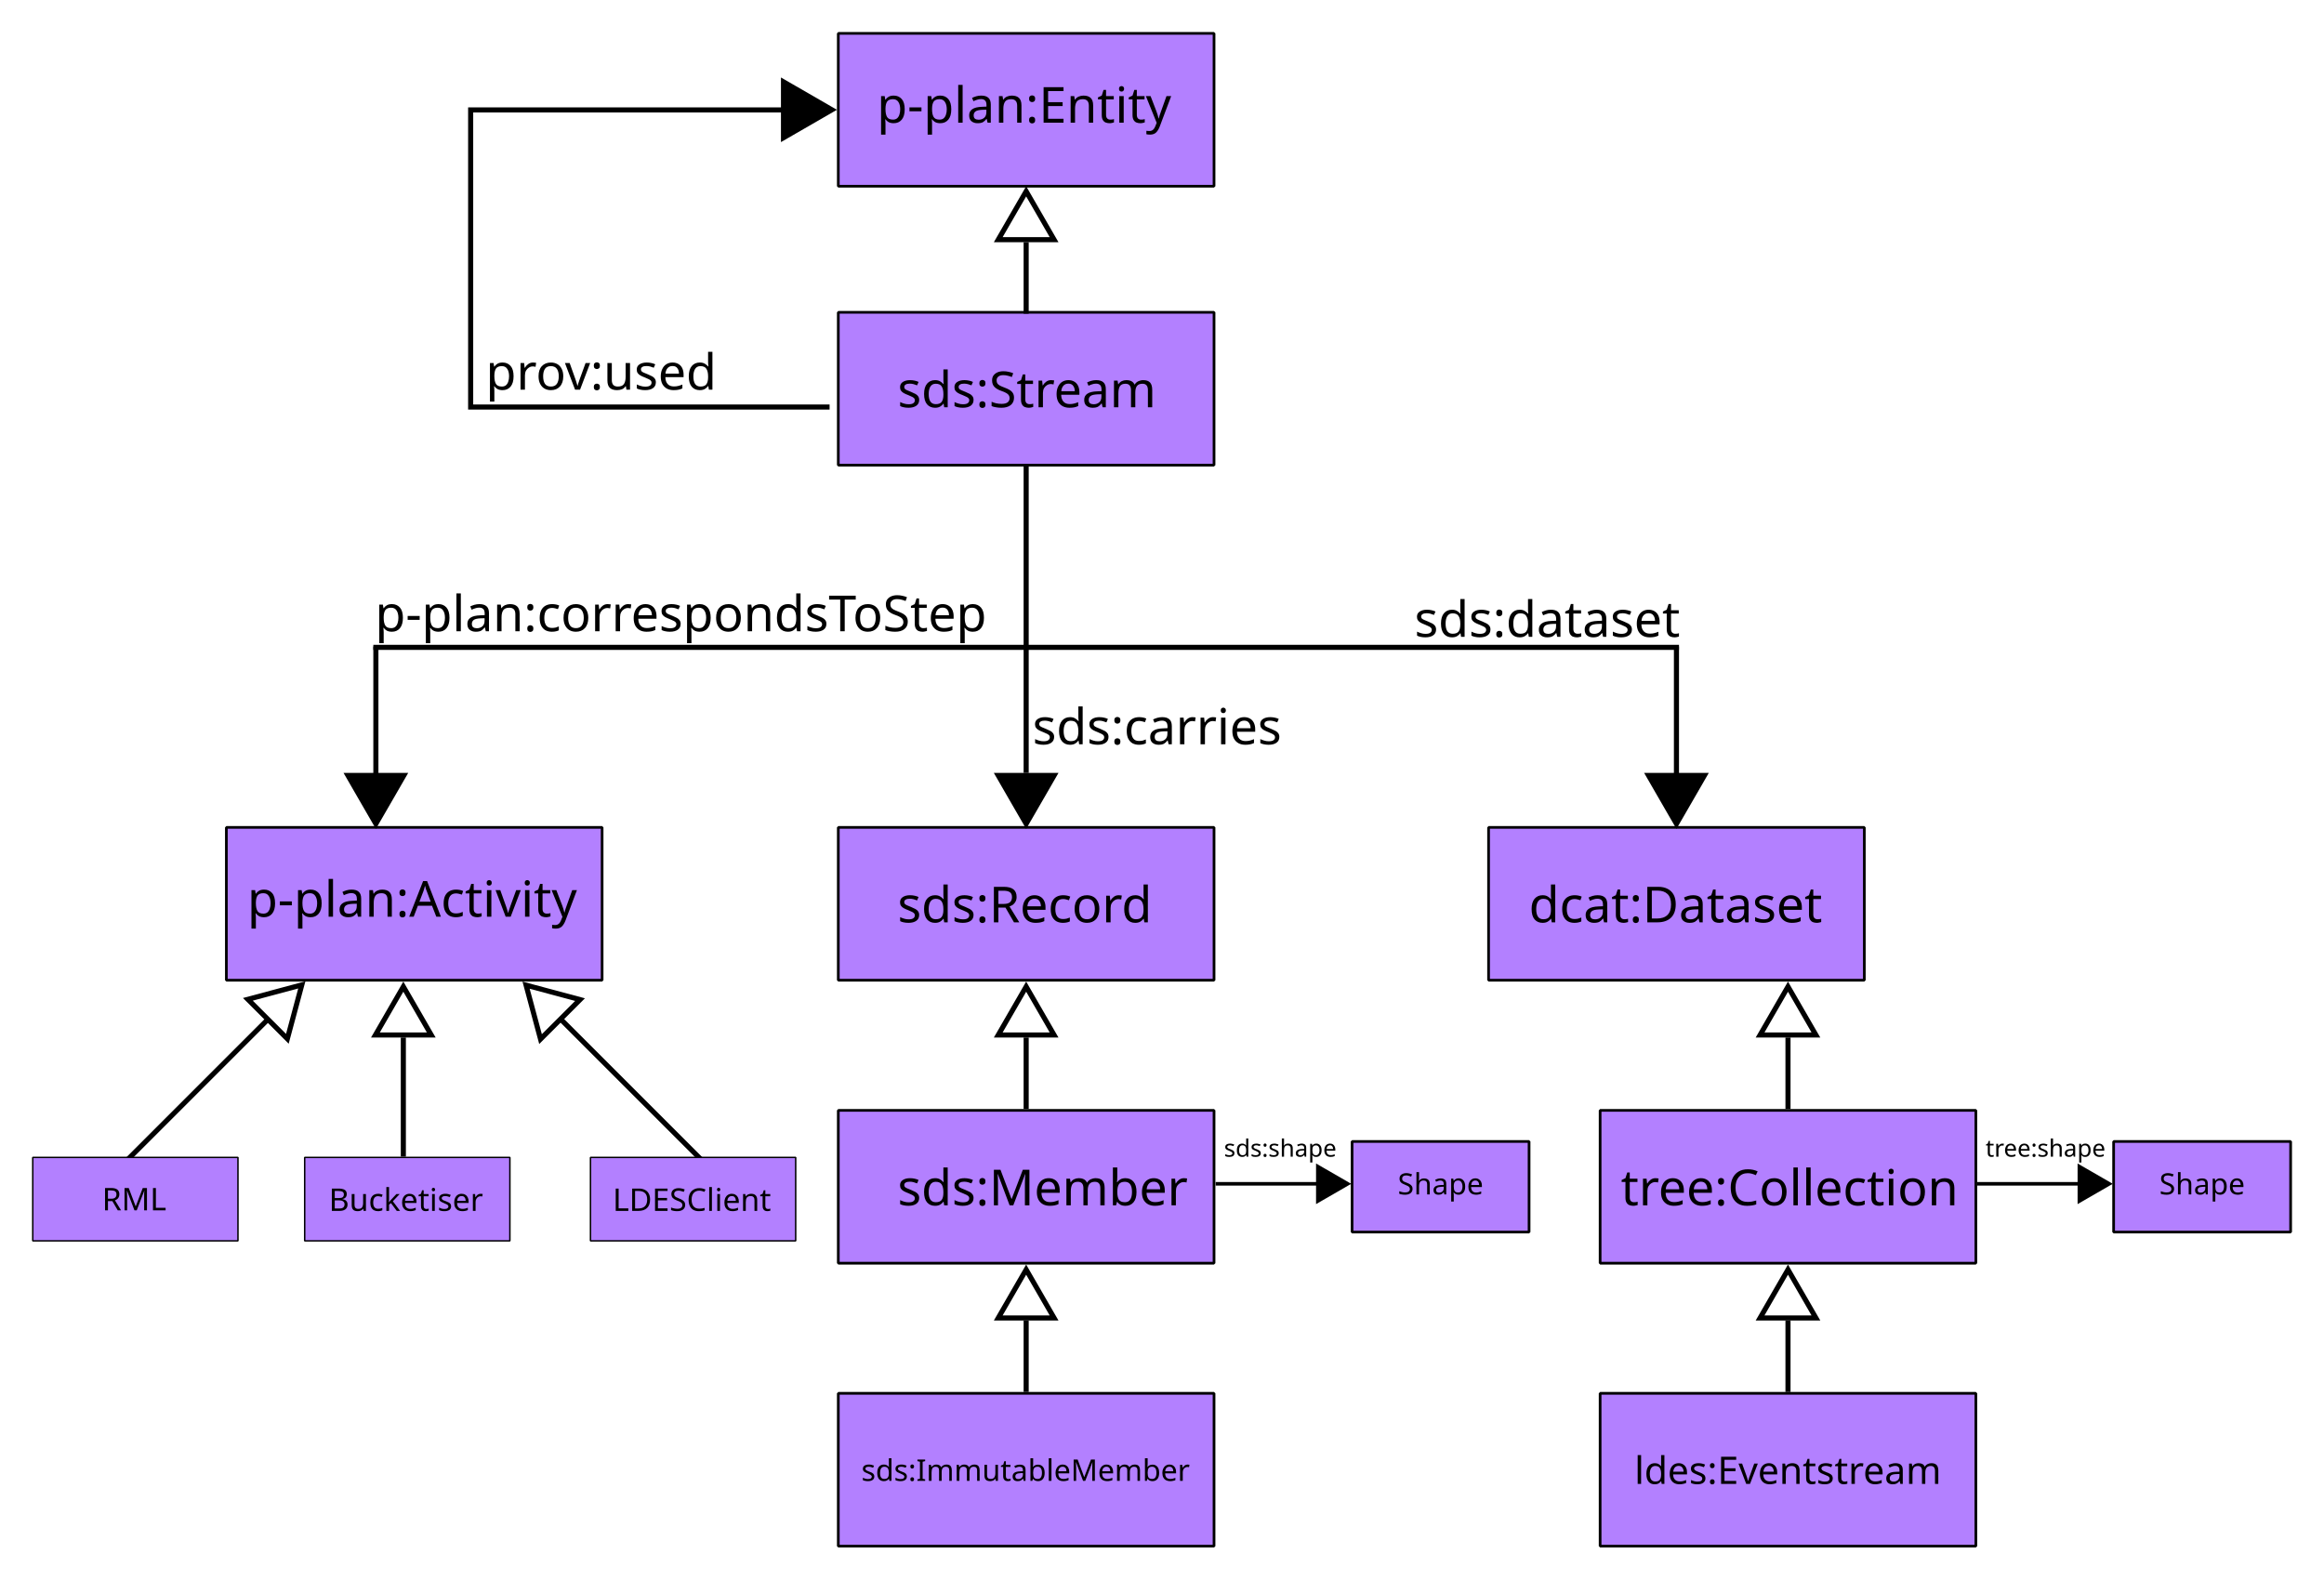
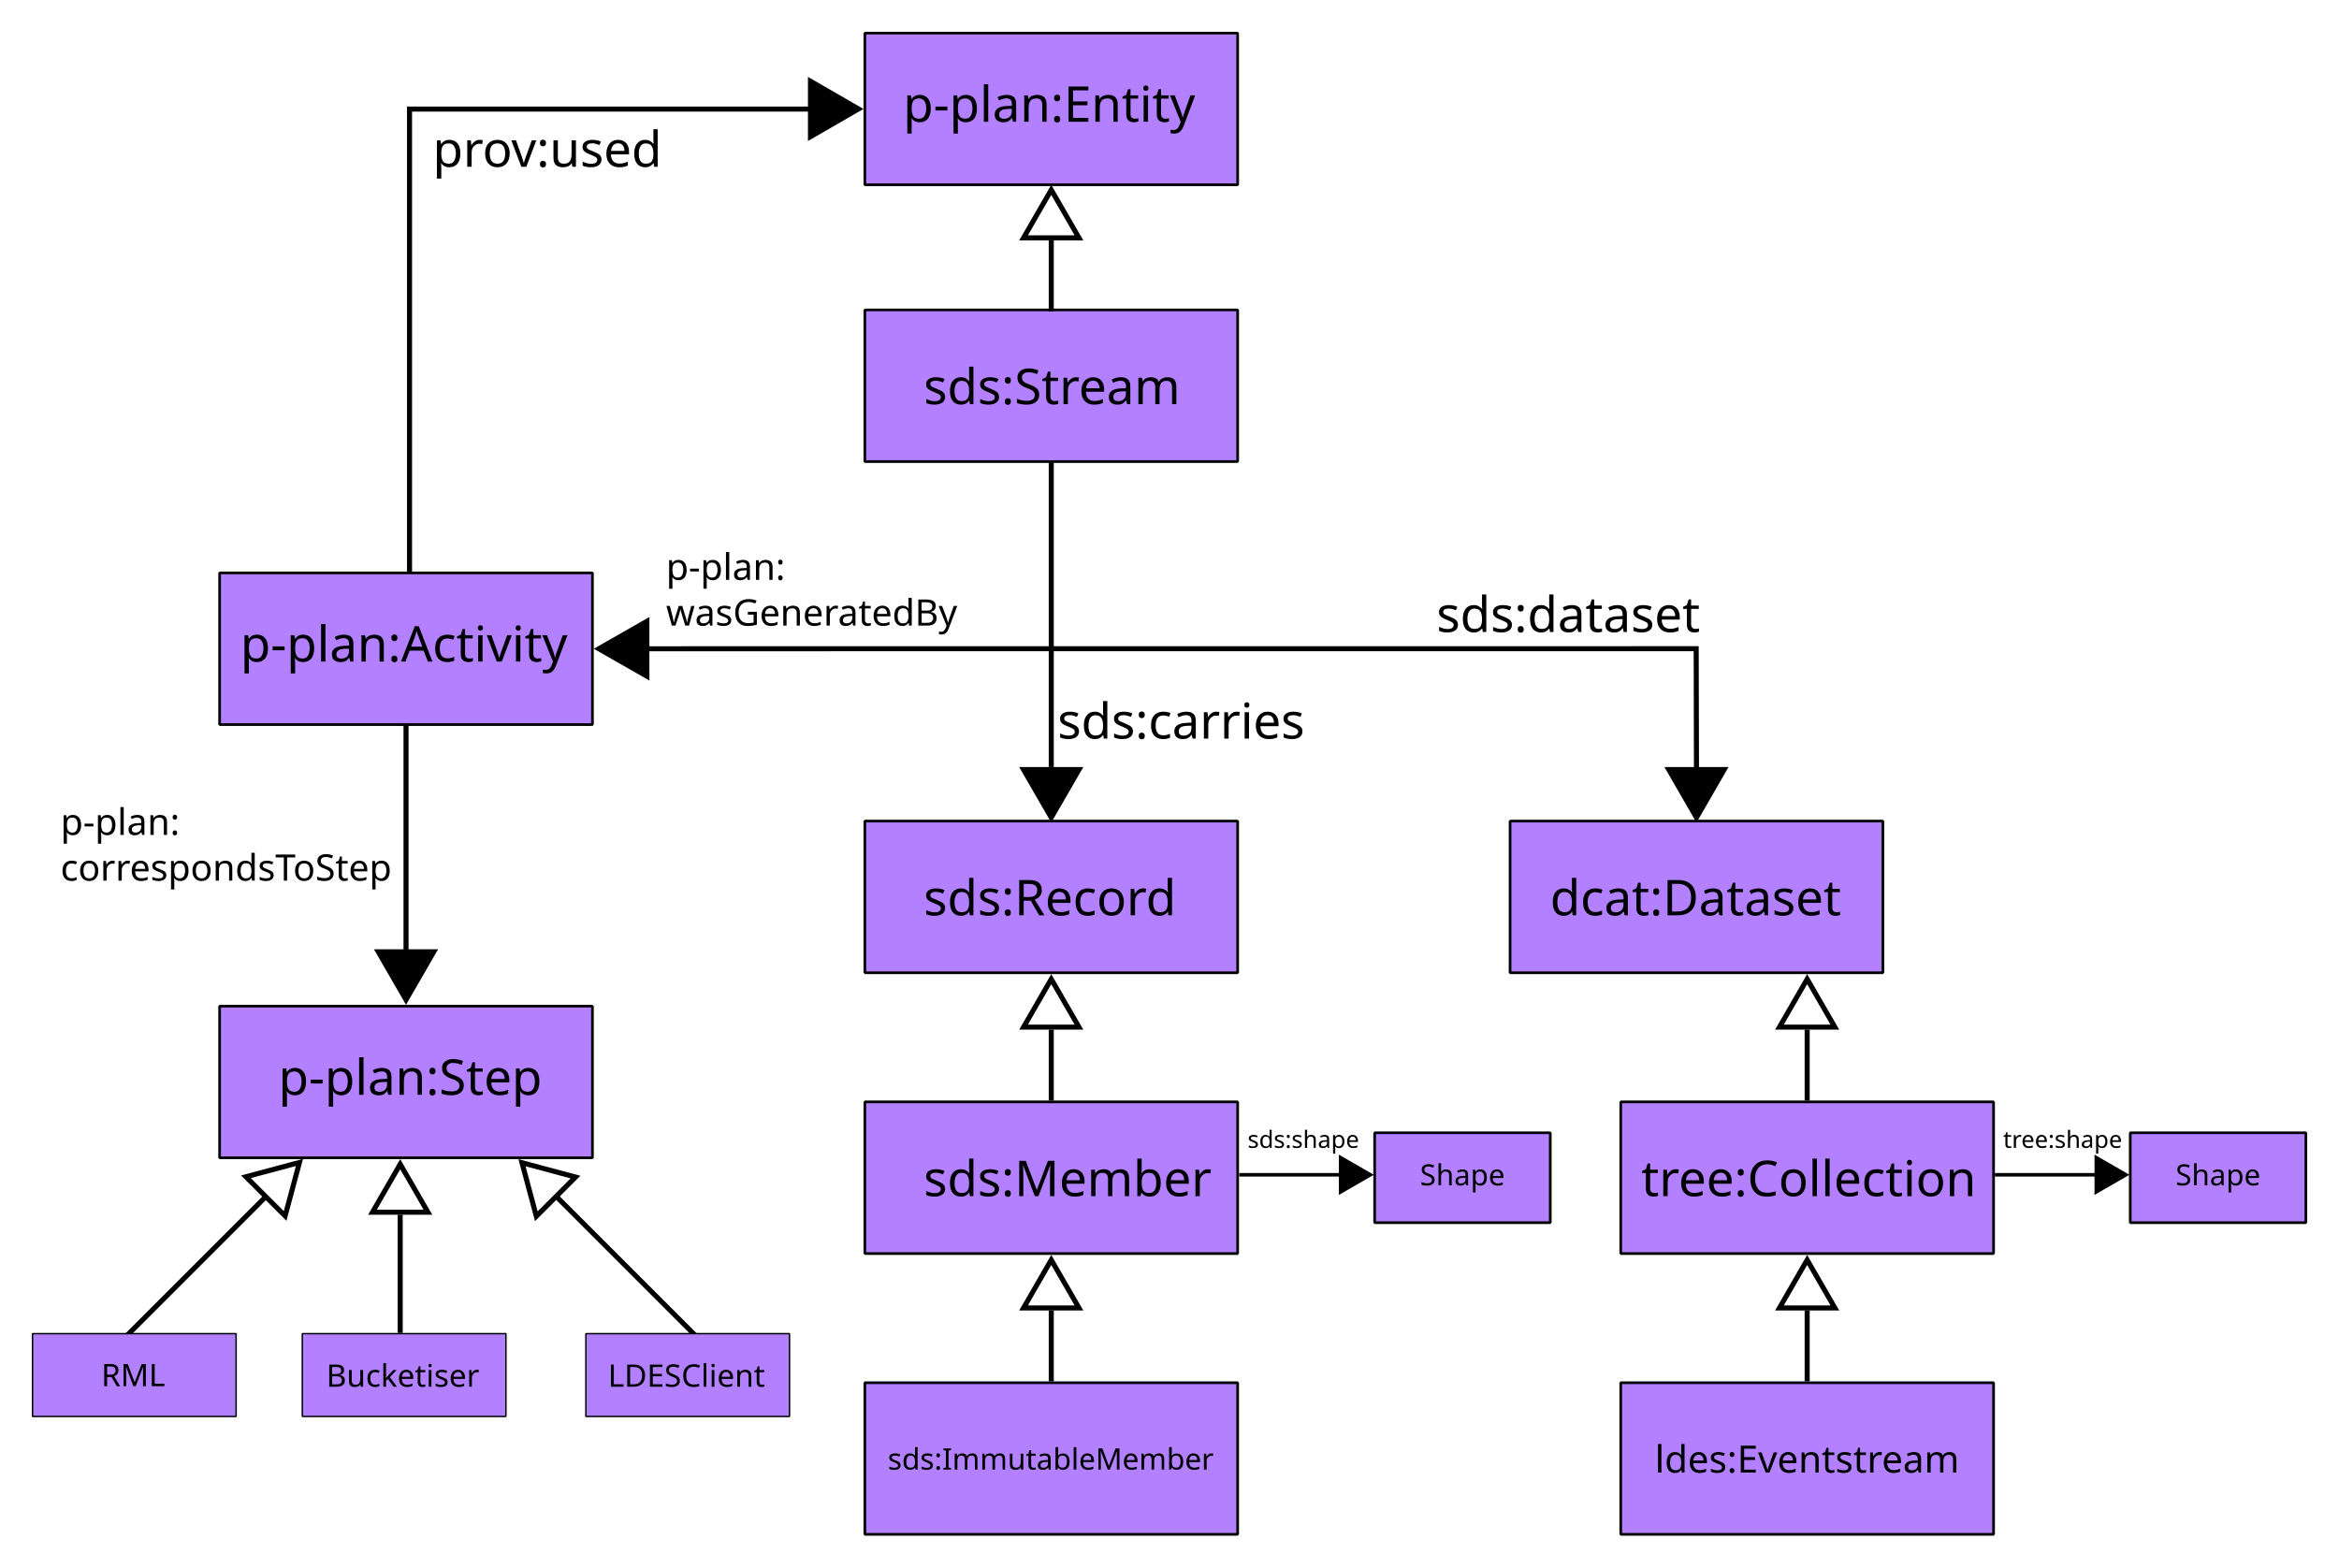
- <svg xmlns="http://www.w3.org/2000/svg" width="362.8mm" height="246.63mm" viewBox="0 0 362.8 246.63" version="1.1" id="svg5">
+ <svg xmlns="http://www.w3.org/2000/svg" width="368.004mm" height="246.63mm" viewBox="0 0 368.004 246.63" version="1.1" id="svg5">
  <defs id="defs2">
    <marker style="overflow:visible" id="Tail" refX="0" refY="0" orient="auto">
      <g transform="scale(-1.2)" id="g3885">
        <path style="fill:none;fill-rule:evenodd;stroke:context-stroke;stroke-width:0.8;stroke-linecap:round" d="M -3.805,-3.959 0.544,0" id="path3873" />
        <path style="fill:none;fill-rule:evenodd;stroke:context-stroke;stroke-width:0.8;stroke-linecap:round" d="M -1.287,-3.959 3.062,0" id="path3875" />
        <path style="fill:none;fill-rule:evenodd;stroke:context-stroke;stroke-width:0.8;stroke-linecap:round" d="M 1.305,-3.959 5.654,0" id="path3877" />
        <path style="fill:none;fill-rule:evenodd;stroke:context-stroke;stroke-width:0.8;stroke-linecap:round" d="M -3.805,4.178 0.544,0.22" id="path3879" />
        <path style="fill:none;fill-rule:evenodd;stroke:context-stroke;stroke-width:0.8;stroke-linecap:round" d="M -1.287,4.178 3.062,0.22" id="path3881" />
        <path style="fill:none;fill-rule:evenodd;stroke:context-stroke;stroke-width:0.8;stroke-linecap:round" d="M 1.305,4.178 5.654,0.22" id="path3883" />
      </g>
    </marker>
    <marker style="overflow:visible" id="EmptyDiamondL" refX="0" refY="0" orient="auto">
      <path transform="scale(0.8)" style="fill:context-fill;fill-rule:evenodd;stroke:context-stroke;stroke-width:1pt" d="M 0,-7.071 -7.071,0 0,7.071 7.071,0 Z" id="path3943" />
    </marker>
    <marker style="overflow:visible" id="EmptyTriangleOutS" refX="0" refY="0" orient="auto">
      <path transform="matrix(0.2,0,0,0.2,-0.6,0)" style="fill:context-fill;fill-rule:evenodd;stroke:context-stroke;stroke-width:1pt" d="M 5.77,0 -2.88,5 V -5 Z" id="path4003" />
    </marker>
    <marker style="overflow:visible" id="EmptyTriangleOutM" refX="0" refY="0" orient="auto">
      <path transform="matrix(0.4,0,0,0.4,-1.8,0)" style="fill:context-fill;fill-rule:evenodd;stroke:context-stroke;stroke-width:1pt" d="M 5.77,0 -2.88,5 V -5 Z" id="path4000" />
    </marker>
    <marker style="overflow:visible" id="EmptyTriangleOutL" refX="0" refY="0" orient="auto">
      <path transform="matrix(0.8,0,0,0.8,-4.8,0)" style="fill:context-fill;fill-rule:evenodd;stroke:context-stroke;stroke-width:1pt" d="M 5.77,0 -2.88,5 V -5 Z" id="path3997" />
    </marker>
  </defs>
-   <g id="layer1" transform="translate(55.91701,-10.39059)">
+   <g id="layer1" transform="translate(61.12083,-10.39059)">
    <g id="g2665">
      <rect style="fill:#b380ff;stroke:#000000;stroke-width:0.42;stroke-linejoin:bevel;stroke-miterlimit:4;stroke-dasharray:none" id="rect846" width="58.658" height="23.864" x="74.949" y="15.601" />
      <text xml:space="preserve" style="font-style:normal;font-variant:normal;font-weight:normal;font-stretch:normal;font-size:7.761px;line-height:1.25;font-family:sans-serif;-inkscape-font-specification:'sans-serif, Normal';font-variant-ligatures:normal;font-variant-caps:normal;font-variant-numeric:normal;font-variant-east-asian:normal;fill:#000000;fill-opacity:1;stroke:none;stroke-width:0.265" x="80.971" y="29.55" id="text2554">
        <tspan id="tspan2552" style="font-style:normal;font-variant:normal;font-weight:normal;font-stretch:normal;font-size:7.761px;font-family:sans-serif;-inkscape-font-specification:'sans-serif, Normal';font-variant-ligatures:normal;font-variant-caps:normal;font-variant-numeric:normal;font-variant-east-asian:normal;stroke-width:0.265" x="80.971" y="29.55">p-plan:Entity</tspan>
      </text>
    </g>
    <g id="g3487" transform="translate(3.22863)">
      <rect style="fill:#b380ff;stroke:#000000;stroke-width:0.42;stroke-linejoin:bevel;stroke-miterlimit:4;stroke-dasharray:none" id="rect2667" width="58.658" height="23.864" x="71.72" y="59.153" />
      <text xml:space="preserve" style="font-style:normal;font-variant:normal;font-weight:normal;font-stretch:normal;font-size:7.761px;line-height:1.25;font-family:sans-serif;-inkscape-font-specification:'sans-serif, Normal';font-variant-ligatures:normal;font-variant-caps:normal;font-variant-numeric:normal;font-variant-east-asian:normal;fill:#000000;fill-opacity:1;stroke:none;stroke-width:0.265" x="80.971" y="73.979" id="text2671">
        <tspan id="tspan2669" style="font-style:normal;font-variant:normal;font-weight:normal;font-stretch:normal;font-size:7.761px;font-family:sans-serif;-inkscape-font-specification:'sans-serif, Normal';font-variant-ligatures:normal;font-variant-caps:normal;font-variant-numeric:normal;font-variant-east-asian:normal;stroke-width:0.265" x="80.971" y="73.979">sds:Stream</tspan>
      </text>
    </g>
    <g id="g5025" transform="translate(-0.7094625)">
      <path style="fill:none;stroke:#000000;stroke-width:0.794;stroke-linecap:butt;stroke-linejoin:miter;stroke-miterlimit:4;stroke-dasharray:none;stroke-opacity:1" d="M 104.987,59.369 V 48.211" id="path4662" />
      <path style="fill:none;stroke:#000000;stroke-width:3;stroke-linecap:butt;stroke-linejoin:miter;stroke-miterlimit:4;stroke-dasharray:none;paint-order:markers fill stroke" id="path4664" transform="matrix(0,-0.2645833,0.2645833,0,263.9271,-726.6986)" d="m -2898.756,-600.718 -28.537,16.476 v -32.951 z" />
    </g>
    <rect style="fill:#b380ff;stroke:#000000;stroke-width:0.42;stroke-linejoin:bevel;stroke-miterlimit:4;stroke-dasharray:none" id="rect4755" width="58.658" height="23.864" x="74.949" y="139.581" />
    <text xml:space="preserve" style="font-style:normal;font-variant:normal;font-weight:normal;font-stretch:normal;font-size:7.761px;line-height:1.25;font-family:sans-serif;-inkscape-font-specification:'sans-serif, Normal';font-variant-ligatures:normal;font-variant-caps:normal;font-variant-numeric:normal;font-variant-east-asian:normal;fill:#000000;fill-opacity:1;stroke:none;stroke-width:0.265" x="84.2" y="154.407" id="text4759">
      <tspan id="tspan4757" style="font-style:normal;font-variant:normal;font-weight:normal;font-stretch:normal;font-size:7.761px;font-family:sans-serif;-inkscape-font-specification:'sans-serif, Normal';font-variant-ligatures:normal;font-variant-caps:normal;font-variant-numeric:normal;font-variant-east-asian:normal;stroke-width:0.265" x="84.2" y="154.407">sds:Record</tspan>
    </text>
    <g id="g5316">
      <rect style="fill:#b380ff;stroke:#000000;stroke-width:0.42;stroke-linejoin:bevel;stroke-miterlimit:4;stroke-dasharray:none" id="rect4763" width="58.658" height="23.864" x="176.465" y="139.581" />
      <text xml:space="preserve" style="font-style:normal;font-variant:normal;font-weight:normal;font-stretch:normal;font-size:7.761px;line-height:1.25;font-family:sans-serif;-inkscape-font-specification:'sans-serif, Normal';font-variant-ligatures:normal;font-variant-caps:normal;font-variant-numeric:normal;font-variant-east-asian:normal;fill:#000000;fill-opacity:1;stroke:none;stroke-width:0.265" x="182.763" y="154.407" id="text4767">
        <tspan id="tspan4765" style="font-style:normal;font-variant:normal;font-weight:normal;font-stretch:normal;font-size:7.761px;font-family:sans-serif;-inkscape-font-specification:'sans-serif, Normal';font-variant-ligatures:normal;font-variant-caps:normal;font-variant-numeric:normal;font-variant-east-asian:normal;stroke-width:0.265" x="182.763" y="154.407">dcat:Dataset</tspan>
      </text>
    </g>
-     <g id="g6524" transform="translate(0,-0.8769989)">
-       <rect style="fill:#b380ff;stroke:#000000;stroke-width:0.42;stroke-linejoin:bevel;stroke-miterlimit:4;stroke-dasharray:none" id="rect4771" width="58.658" height="23.864" x="-20.58" y="140.458" />
-       <text xml:space="preserve" style="font-style:normal;font-variant:normal;font-weight:normal;font-stretch:normal;font-size:7.761px;line-height:1.25;font-family:sans-serif;-inkscape-font-specification:'sans-serif, Normal';font-variant-ligatures:normal;font-variant-caps:normal;font-variant-numeric:normal;font-variant-east-asian:normal;fill:#000000;fill-opacity:1;stroke:none;stroke-width:0.265" x="-17.317" y="154.407" id="text4775">
-         <tspan id="tspan4773" style="font-style:normal;font-variant:normal;font-weight:normal;font-stretch:normal;font-size:7.761px;font-family:sans-serif;-inkscape-font-specification:'sans-serif, Normal';font-variant-ligatures:normal;font-variant-caps:normal;font-variant-numeric:normal;font-variant-east-asian:normal;stroke-width:0.265" x="-17.317" y="154.407">p-plan:Activity</tspan>
-       </text>
-     </g>
+     <rect style="fill:#b380ff;stroke:#000000;stroke-width:0.42;stroke-linejoin:bevel;stroke-miterlimit:4;stroke-dasharray:none" id="rect4771" width="58.658" height="23.864" x="-26.568" y="168.7" />
+     <text xml:space="preserve" style="font-style:normal;font-variant:normal;font-weight:normal;font-stretch:normal;font-size:7.761px;line-height:1.25;font-family:sans-serif;-inkscape-font-specification:'sans-serif, Normal';font-variant-ligatures:normal;font-variant-caps:normal;font-variant-numeric:normal;font-variant-east-asian:normal;fill:#000000;fill-opacity:1;stroke:none;stroke-width:0.265" x="-17.317" y="182.649" id="text4775">
+       <tspan id="tspan4773" style="font-style:normal;font-variant:normal;font-weight:normal;font-stretch:normal;font-size:7.761px;font-family:sans-serif;-inkscape-font-specification:'sans-serif, Normal';font-variant-ligatures:normal;font-variant-caps:normal;font-variant-numeric:normal;font-variant-east-asian:normal;stroke-width:0.265" x="-17.317" y="182.649">p-plan:Step</tspan>
+     </text>
    <g id="g5021" transform="translate(-0.7094587)">
      <path style="fill:none;stroke:#000000;stroke-width:0.794;stroke-linecap:butt;stroke-linejoin:miter;stroke-miterlimit:4;stroke-dasharray:none;stroke-opacity:1" d="M 104.987,83.12 V 131.077" id="path4793" />
      <path style="fill:#000000;fill-opacity:1;stroke:#000000;stroke-width:3;stroke-linecap:butt;stroke-linejoin:miter;stroke-miterlimit:4;stroke-dasharray:none;paint-order:markers fill stroke" id="path4795" transform="matrix(0,0.2645833,-0.2645833,0,-53.95294,905.9866)" d="m -2898.756,-600.718 -28.537,16.476 v -32.951 z" />
    </g>
-     <path style="fill:none;stroke:#000000;stroke-width:0.794;stroke-linecap:butt;stroke-linejoin:miter;stroke-miterlimit:4;stroke-dasharray:none;stroke-opacity:1" d="M 2.364,111.469 H 206.191" id="path5060" />
    <g id="g5194">
-       <path style="fill:none;stroke:#000000;stroke-width:0.794;stroke-linecap:butt;stroke-linejoin:miter;stroke-miterlimit:4;stroke-dasharray:none;stroke-opacity:1" d="m 205.794,111.337 v 20.981" id="path5142" />
      <path style="fill:#000000;fill-opacity:1;stroke:#000000;stroke-width:3;stroke-linecap:butt;stroke-linejoin:miter;stroke-miterlimit:4;stroke-dasharray:none;paint-order:markers fill stroke" id="path5144" transform="matrix(0,0.2645833,-0.2645833,0,46.85435,905.9866)" d="m -2898.756,-600.718 -28.537,16.476 v -32.951 z" />
    </g>
-     <g id="g25021">
-       <path style="fill:none;stroke:#000000;stroke-width:0.794;stroke-linecap:butt;stroke-linejoin:miter;stroke-miterlimit:4;stroke-dasharray:none;stroke-opacity:1" d="m 2.761,111.337 v 20.981" id="path5196" />
+     <g id="g25021" transform="translate(0,28.67168)">
+       <path style="fill:none;stroke:#000000;stroke-width:0.794;stroke-linecap:butt;stroke-linejoin:miter;stroke-miterlimit:4;stroke-dasharray:none;stroke-opacity:1" d="M 2.761,95.495 V 132.318" id="path5196" />
      <path style="fill:#000000;fill-opacity:1;stroke:#000000;stroke-width:3;stroke-linecap:butt;stroke-linejoin:miter;stroke-miterlimit:4;stroke-dasharray:none;paint-order:markers fill stroke" id="path5198" transform="matrix(0,0.2645833,-0.2645833,0,-156.1791,905.9866)" d="m -2898.756,-600.718 -28.537,16.476 v -32.951 z" />
    </g>
    <text xml:space="preserve" style="font-size:7.761px;line-height:1.25;font-family:sans-serif;-inkscape-font-specification:'sans-serif, Normal';stroke-width:0.265" x="105.268" y="126.602" id="text9444">
      <tspan id="tspan9442" style="stroke-width:0.265" x="105.268" y="126.602">sds:carries</tspan>
    </text>
    <text xml:space="preserve" style="font-size:7.761px;line-height:1.25;font-family:sans-serif;-inkscape-font-specification:'sans-serif, Normal';stroke-width:0.265" x="164.894" y="109.829" id="text10540">
      <tspan id="tspan10538" style="stroke-width:0.265" x="164.894" y="109.829">sds:dataset</tspan>
    </text>
-     <text xml:space="preserve" style="font-size:7.761px;line-height:1.25;font-family:sans-serif;-inkscape-font-specification:'sans-serif, Normal';stroke-width:0.265" x="2.636" y="108.952" id="text13646">
-       <tspan id="tspan13644" style="stroke-width:0.265" x="2.636" y="108.952">p-plan:correspondsToStep</tspan>
+     <text xml:space="preserve" style="font-size:5.76px;line-height:1.25;font-family:sans-serif;-inkscape-font-specification:'sans-serif, Normal';stroke-width:0.196" x="-51.593" y="141.751" id="text13646">
+       <tspan id="tspan13644" style="stroke-width:0.196" x="-51.593" y="141.751">p-plan:</tspan>
+       <tspan style="stroke-width:0.196" x="-51.593" y="148.951" id="tspan7587">correspondsToStep</tspan>
    </text>
    <g id="g16863">
      <rect style="fill:#b380ff;stroke:#000000;stroke-width:0.42;stroke-linejoin:bevel;stroke-miterlimit:4;stroke-dasharray:none" id="rect13870" width="58.658" height="23.864" x="74.949" y="183.763" />
      <text xml:space="preserve" style="font-style:normal;font-variant:normal;font-weight:normal;font-stretch:normal;font-size:7.761px;line-height:1.25;font-family:sans-serif;-inkscape-font-specification:'sans-serif, Normal';font-variant-ligatures:normal;font-variant-caps:normal;font-variant-numeric:normal;font-variant-east-asian:normal;fill:#000000;fill-opacity:1;stroke:none;stroke-width:1;stroke-miterlimit:4;stroke-dasharray:none" x="84.2" y="198.59" id="text13874">
        <tspan id="tspan13872" style="font-style:normal;font-variant:normal;font-weight:normal;font-stretch:normal;font-size:7.761px;font-family:sans-serif;-inkscape-font-specification:'sans-serif, Normal';font-variant-ligatures:normal;font-variant-caps:normal;font-variant-numeric:normal;font-variant-east-asian:normal;stroke-width:1;stroke-miterlimit:4;stroke-dasharray:none" x="84.2" y="198.59">sds:Member</tspan>
      </text>
    </g>
    <rect style="fill:#b380ff;stroke:#000000;stroke-width:0.42;stroke-linejoin:bevel;stroke-miterlimit:4;stroke-dasharray:none" id="rect14316" width="27.632" height="14.147" x="155.156" y="188.622" />
    <text xml:space="preserve" style="font-style:normal;font-variant:normal;font-weight:normal;font-stretch:normal;font-size:4.601px;line-height:1.25;font-family:sans-serif;-inkscape-font-specification:'sans-serif, Normal';font-variant-ligatures:normal;font-variant-caps:normal;font-variant-numeric:normal;font-variant-east-asian:normal;fill:#000000;fill-opacity:1;stroke:none;stroke-width:0.157" x="162.284" y="196.892" id="text14320">
      <tspan id="tspan14318" style="font-style:normal;font-variant:normal;font-weight:normal;font-stretch:normal;font-size:4.601px;font-family:sans-serif;-inkscape-font-specification:'sans-serif, Normal';font-variant-ligatures:normal;font-variant-caps:normal;font-variant-numeric:normal;font-variant-east-asian:normal;stroke-width:0.157" x="162.284" y="196.892">Shape</tspan>
    </text>
    <path style="fill:none;stroke:#000000;stroke-width:0.557;stroke-linecap:butt;stroke-linejoin:miter;stroke-miterlimit:4;stroke-dasharray:none;stroke-opacity:1" d="m 133.86,195.232 h 16.452" id="path16044" />
    <path style="fill:#000000;fill-opacity:1;stroke:#000000;stroke-width:3;stroke-linecap:butt;stroke-linejoin:miter;stroke-miterlimit:4;stroke-dasharray:none;paint-order:markers fill stroke" id="path16046" transform="matrix(0.1662068,0,0,0.1662068,636.3179,295.0749)" d="m -2898.756,-600.718 -28.537,16.476 v -32.951 z" />
    <text xml:space="preserve" style="font-size:3.755px;line-height:1.25;font-family:sans-serif;-inkscape-font-specification:'sans-serif, Normal';stroke-width:0.128" x="135.168" y="191.003" id="text16052">
      <tspan id="tspan16050" style="stroke-width:0.128" x="135.168" y="191.003">sds:shape</tspan>
    </text>
    <g id="g16762" transform="translate(-0.7094625,124.1842)">
      <path style="fill:none;stroke:#000000;stroke-width:0.794;stroke-linecap:butt;stroke-linejoin:miter;stroke-miterlimit:4;stroke-dasharray:none;stroke-opacity:1" d="M 104.987,59.369 V 48.211" id="path16758" />
      <path style="fill:none;stroke:#000000;stroke-width:3;stroke-linecap:butt;stroke-linejoin:miter;stroke-miterlimit:4;stroke-dasharray:none;paint-order:markers fill stroke" id="path16760" transform="matrix(0,-0.2645833,0.2645833,0,263.9271,-726.6986)" d="m -2898.756,-600.718 -28.537,16.476 v -32.951 z" />
    </g>
    <rect style="fill:#b380ff;stroke:#000000;stroke-width:0.42;stroke-linejoin:bevel;stroke-miterlimit:4;stroke-dasharray:none" id="rect16940" width="58.658" height="23.864" x="74.949" y="227.946" />
    <g id="g16952" transform="translate(-0.7094625,168.3672)">
      <path style="fill:none;stroke:#000000;stroke-width:0.794;stroke-linecap:butt;stroke-linejoin:miter;stroke-miterlimit:4;stroke-dasharray:none;stroke-opacity:1" d="M 104.987,59.369 V 48.211" id="path16948" />
      <path style="fill:none;stroke:#000000;stroke-width:3;stroke-linecap:butt;stroke-linejoin:miter;stroke-miterlimit:4;stroke-dasharray:none;paint-order:markers fill stroke" id="path16950" transform="matrix(0,-0.2645833,0.2645833,0,263.9271,-726.6986)" d="m -2898.756,-600.718 -28.537,16.476 v -32.951 z" />
    </g>
    <rect style="fill:#b380ff;stroke:#000000;stroke-width:0.42;stroke-linejoin:bevel;stroke-miterlimit:4;stroke-dasharray:none" id="rect20186" width="58.658" height="23.864" x="193.878" y="183.763" />
    <text xml:space="preserve" style="font-style:normal;font-variant:normal;font-weight:normal;font-stretch:normal;font-size:7.761px;line-height:1.25;font-family:sans-serif;-inkscape-font-specification:'sans-serif, Normal';font-variant-ligatures:normal;font-variant-caps:normal;font-variant-numeric:normal;font-variant-east-asian:normal;fill:#000000;fill-opacity:1;stroke:none;stroke-width:1;stroke-miterlimit:4;stroke-dasharray:none" x="197.114" y="198.59" id="text20190">
      <tspan id="tspan20188" style="font-style:normal;font-variant:normal;font-weight:normal;font-stretch:normal;font-size:7.761px;font-family:sans-serif;-inkscape-font-specification:'sans-serif, Normal';font-variant-ligatures:normal;font-variant-caps:normal;font-variant-numeric:normal;font-variant-east-asian:normal;stroke-width:1;stroke-miterlimit:4;stroke-dasharray:none" x="197.114" y="198.59">tree:Collection</tspan>
    </text>
    <g id="g20198" transform="translate(118.2195,124.1842)">
      <path style="fill:none;stroke:#000000;stroke-width:0.794;stroke-linecap:butt;stroke-linejoin:miter;stroke-miterlimit:4;stroke-dasharray:none;stroke-opacity:1" d="M 104.987,59.369 V 48.211" id="path20194" />
      <path style="fill:none;stroke:#000000;stroke-width:3;stroke-linecap:butt;stroke-linejoin:miter;stroke-miterlimit:4;stroke-dasharray:none;paint-order:markers fill stroke" id="path20196" transform="matrix(0,-0.2645833,0.2645833,0,263.9271,-726.6986)" d="m -2898.756,-600.718 -28.537,16.476 v -32.951 z" />
    </g>
    <g id="g21250" transform="translate(-2.677367)">
      <rect style="fill:#b380ff;stroke:#000000;stroke-width:0.42;stroke-linejoin:bevel;stroke-miterlimit:4;stroke-dasharray:none" id="rect21229" width="27.632" height="14.147" x="276.719" y="188.622" />
      <text xml:space="preserve" style="font-style:normal;font-variant:normal;font-weight:normal;font-stretch:normal;font-size:4.601px;line-height:1.25;font-family:sans-serif;-inkscape-font-specification:'sans-serif, Normal';font-variant-ligatures:normal;font-variant-caps:normal;font-variant-numeric:normal;font-variant-east-asian:normal;fill:#000000;fill-opacity:1;stroke:none;stroke-width:0.157" x="283.847" y="196.892" id="text21233">
        <tspan id="tspan21231" style="font-style:normal;font-variant:normal;font-weight:normal;font-stretch:normal;font-size:4.601px;font-family:sans-serif;-inkscape-font-specification:'sans-serif, Normal';font-variant-ligatures:normal;font-variant-caps:normal;font-variant-numeric:normal;font-variant-east-asian:normal;stroke-width:0.157" x="283.847" y="196.892">Shape</tspan>
      </text>
      <path style="fill:none;stroke:#000000;stroke-width:0.557;stroke-linecap:butt;stroke-linejoin:miter;stroke-miterlimit:4;stroke-dasharray:none;stroke-opacity:1" d="m 255.423,195.232 h 16.452" id="path21235" />
      <path style="fill:#000000;fill-opacity:1;stroke:#000000;stroke-width:3;stroke-linecap:butt;stroke-linejoin:miter;stroke-miterlimit:4;stroke-dasharray:none;paint-order:markers fill stroke" id="path21237" transform="matrix(0.1662068,0,0,0.1662068,757.8807,295.0749)" d="m -2898.756,-600.718 -28.537,16.476 v -32.951 z" />
      <text xml:space="preserve" style="font-size:3.755px;line-height:1.25;font-family:sans-serif;-inkscape-font-specification:'sans-serif, Normal';stroke-width:0.128" x="256.731" y="191.003" id="text21241">
        <tspan id="tspan21239" style="stroke-width:0.128" x="256.731" y="191.003">tree:shape</tspan>
      </text>
    </g>
    <rect style="fill:#b380ff;stroke:#000000;stroke-width:0.42;stroke-linejoin:bevel;stroke-miterlimit:4;stroke-dasharray:none" id="rect23646" width="58.658" height="23.864" x="193.878" y="227.946" />
    <text xml:space="preserve" style="font-style:normal;font-variant:normal;font-weight:normal;font-stretch:normal;font-size:5.926px;line-height:1.25;font-family:sans-serif;-inkscape-font-specification:'sans-serif, Normal';font-variant-ligatures:normal;font-variant-caps:normal;font-variant-numeric:normal;font-variant-east-asian:normal;fill:#000000;fill-opacity:1;stroke:none;stroke-width:0.764;stroke-miterlimit:4;stroke-dasharray:none" x="199.242" y="242.089" id="text23650">
      <tspan id="tspan23648" style="font-style:normal;font-variant:normal;font-weight:normal;font-stretch:normal;font-size:5.926px;font-family:sans-serif;-inkscape-font-specification:'sans-serif, Normal';font-variant-ligatures:normal;font-variant-caps:normal;font-variant-numeric:normal;font-variant-east-asian:normal;stroke-width:0.764;stroke-miterlimit:4;stroke-dasharray:none" x="199.242" y="242.089">ldes:Eventstream</tspan>
    </text>
    <g id="g23656" transform="translate(118.2195,168.3672)">
      <path style="fill:none;stroke:#000000;stroke-width:0.794;stroke-linecap:butt;stroke-linejoin:miter;stroke-miterlimit:4;stroke-dasharray:none;stroke-opacity:1" d="M 104.987,59.369 V 48.211" id="path23652" />
      <path style="fill:none;stroke:#000000;stroke-width:3;stroke-linecap:butt;stroke-linejoin:miter;stroke-miterlimit:4;stroke-dasharray:none;paint-order:markers fill stroke" id="path23654" transform="matrix(0,-0.2645833,0.2645833,0,263.9271,-726.6986)" d="m -2898.756,-600.718 -28.537,16.476 v -32.951 z" />
    </g>
    <text xml:space="preserve" style="font-style:normal;font-variant:normal;font-weight:normal;font-stretch:normal;font-size:4.651px;line-height:1.25;font-family:sans-serif;-inkscape-font-specification:'sans-serif, Normal';font-variant-ligatures:normal;font-variant-caps:normal;font-variant-numeric:normal;font-variant-east-asian:normal;fill:#000000;fill-opacity:1;stroke:none;stroke-width:0.599;stroke-miterlimit:4;stroke-dasharray:none" x="78.556" y="241.613" id="text24360">
      <tspan id="tspan24358" style="font-style:normal;font-variant:normal;font-weight:normal;font-stretch:normal;font-size:4.651px;font-family:sans-serif;-inkscape-font-specification:'sans-serif, Normal';font-variant-ligatures:normal;font-variant-caps:normal;font-variant-numeric:normal;font-variant-east-asian:normal;stroke-width:0.599;stroke-miterlimit:4;stroke-dasharray:none" x="78.556" y="241.613">sds:ImmutableMember</tspan>
    </text>
-     <path style="fill:none;stroke:#000000;stroke-width:0.794;stroke-linecap:butt;stroke-linejoin:miter;stroke-miterlimit:4;stroke-dasharray:none;stroke-opacity:1" d="m 73.589,73.946 -56.031,0 0,-46.392 49.189,0" id="path24678" />
+     <path style="fill:none;stroke:#000000;stroke-width:0.794;stroke-linecap:butt;stroke-linejoin:miter;stroke-miterlimit:4;stroke-dasharray:none;stroke-opacity:1" d="M 3.311,100.781 V 27.553 H 66.746" id="path24678" />
    <path style="fill:#000000;fill-opacity:1;stroke:#000000;stroke-width:3;stroke-linecap:butt;stroke-linejoin:miter;stroke-miterlimit:4;stroke-dasharray:none;paint-order:markers fill stroke" id="path25017" transform="matrix(0.2645833,0,0,0.2645833,840.9074,186.4726)" d="m -2898.756,-600.718 -28.537,16.476 v -32.951 z" />
-     <g id="g28273" transform="translate(-97.9389,124.1842)">
+     <g id="g28273" transform="translate(-103.1427,153.3032)">
      <path style="fill:none;stroke:#000000;stroke-width:0.794;stroke-linecap:butt;stroke-linejoin:miter;stroke-miterlimit:4;stroke-dasharray:none;stroke-opacity:1" d="M 104.987,66.809 V 48.211" id="path28269" />
      <path style="fill:none;stroke:#000000;stroke-width:3;stroke-linecap:butt;stroke-linejoin:miter;stroke-miterlimit:4;stroke-dasharray:none;paint-order:markers fill stroke" id="path28271" transform="matrix(0,-0.2645833,0.2645833,0,263.9271,-726.6986)" d="m -2898.756,-600.718 -28.537,16.476 v -32.951 z" />
    </g>
-     <g id="g29229" transform="translate(6.657511)">
+     <g id="g29229" transform="translate(1.453693,29.11903)">
      <g id="g29121" transform="translate(-4.893393)">
        <path style="fill:none;stroke:#000000;stroke-width:0.794;stroke-linecap:butt;stroke-linejoin:miter;stroke-miterlimit:4;stroke-dasharray:none;stroke-opacity:1" d="m 29.628,169.308 25.684,25.684" id="path28781" />
        <path style="fill:none;stroke:#000000;stroke-width:3;stroke-linecap:butt;stroke-linejoin:miter;stroke-miterlimit:4;stroke-dasharray:none;paint-order:markers fill stroke" id="path28783" transform="matrix(-0.1870887,-0.1870887,0.1870887,-0.1870887,-405.4917,-490.4962)" d="m -2898.756,-600.718 -28.537,16.476 v -32.951 z" />
      </g>
      <g id="g29207" transform="rotate(90,4.515285,144.2409)">
        <path style="fill:none;stroke:#000000;stroke-width:0.794;stroke-linecap:butt;stroke-linejoin:miter;stroke-miterlimit:4;stroke-dasharray:none;stroke-opacity:1" d="m 29.628,169.308 25.684,25.684" id="path29203" />
        <path style="fill:none;stroke:#000000;stroke-width:3;stroke-linecap:butt;stroke-linejoin:miter;stroke-miterlimit:4;stroke-dasharray:none;paint-order:markers fill stroke" id="path29205" transform="matrix(-0.1870887,-0.1870887,0.1870887,-0.1870887,-405.4917,-490.4962)" d="m -2898.756,-600.718 -28.537,16.476 v -32.951 z" />
      </g>
    </g>
-     <g id="g28157" transform="translate(-2.611818,-11.71232)">
+     <g id="g28157" transform="translate(-7.815636,17.40671)">
      <rect style="fill:#b380ff;stroke:#000000;stroke-width:0.229;stroke-linejoin:bevel;stroke-miterlimit:4;stroke-dasharray:none" id="rect28146" width="32.035" height="13.033" x="-48.191" y="202.82" />
      <text xml:space="preserve" style="font-style:normal;font-variant:normal;font-weight:normal;font-stretch:normal;font-size:4.895px;line-height:1.25;font-family:sans-serif;-inkscape-font-specification:'sans-serif, Normal';font-variant-ligatures:normal;font-variant-caps:normal;font-variant-numeric:normal;font-variant-east-asian:normal;fill:#000000;fill-opacity:1;stroke:none;stroke-width:0.167" x="-37.374" y="211.084" id="text25313">
        <tspan id="tspan25311" style="font-style:normal;font-variant:normal;font-weight:normal;font-stretch:normal;font-size:4.895px;font-family:sans-serif;-inkscape-font-specification:'sans-serif, Normal';font-variant-ligatures:normal;font-variant-caps:normal;font-variant-numeric:normal;font-variant-east-asian:normal;stroke-width:0.167" x="-37.374" y="211.084">RML</tspan>
      </text>
      <rect style="fill:#b380ff;stroke:#000000;stroke-width:0.229;stroke-linejoin:bevel;stroke-miterlimit:4;stroke-dasharray:none" id="rect28144" width="32.035" height="13.033" x="-5.741" y="202.82" />
      <text xml:space="preserve" style="font-style:normal;font-variant:normal;font-weight:normal;font-stretch:normal;font-size:4.895px;line-height:1.25;font-family:sans-serif;-inkscape-font-specification:'sans-serif, Normal';font-variant-ligatures:normal;font-variant-caps:normal;font-variant-numeric:normal;font-variant-east-asian:normal;fill:#000000;fill-opacity:1;stroke:none;stroke-width:0.167" x="-1.969" y="211.173" id="text25321">
        <tspan id="tspan25319" style="font-style:normal;font-variant:normal;font-weight:normal;font-stretch:normal;font-size:4.895px;font-family:sans-serif;-inkscape-font-specification:'sans-serif, Normal';font-variant-ligatures:normal;font-variant-caps:normal;font-variant-numeric:normal;font-variant-east-asian:normal;stroke-width:0.167" x="-1.969" y="211.173">Bucketiser</tspan>
      </text>
      <rect style="fill:#b380ff;stroke:#000000;stroke-width:0.229;stroke-linejoin:bevel;stroke-miterlimit:4;stroke-dasharray:none" id="rect25325" width="32.035" height="13.033" x="38.876" y="202.82" />
      <text xml:space="preserve" style="font-style:normal;font-variant:normal;font-weight:normal;font-stretch:normal;font-size:4.895px;line-height:1.25;font-family:sans-serif;-inkscape-font-specification:'sans-serif, Normal';font-variant-ligatures:normal;font-variant-caps:normal;font-variant-numeric:normal;font-variant-east-asian:normal;fill:#000000;fill-opacity:1;stroke:none;stroke-width:0.167" x="42.349" y="211.173" id="text25329">
        <tspan id="tspan25327" style="font-style:normal;font-variant:normal;font-weight:normal;font-stretch:normal;font-size:4.895px;font-family:sans-serif;-inkscape-font-specification:'sans-serif, Normal';font-variant-ligatures:normal;font-variant-caps:normal;font-variant-numeric:normal;font-variant-east-asian:normal;stroke-width:0.167" x="42.349" y="211.173">LDESClient</tspan>
      </text>
    </g>
-     <text xml:space="preserve" style="font-size:7.761px;line-height:1.25;font-family:sans-serif;-inkscape-font-specification:'sans-serif, Normal';stroke-width:0.265" x="19.914" y="71.231" id="text29353">
-       <tspan id="tspan29351" style="stroke-width:0.265" x="19.914" y="71.231">prov:used</tspan>
+     <text xml:space="preserve" style="font-size:7.761px;line-height:1.25;font-family:sans-serif;-inkscape-font-specification:'sans-serif, Normal';stroke-width:0.265" x="6.963" y="36.627" id="text29353">
+       <tspan id="tspan29351" style="stroke-width:0.265" x="6.963" y="36.627">prov:used</tspan>
    </text>
+     <rect style="fill:#b380ff;stroke:#000000;stroke-width:0.42;stroke-linejoin:bevel;stroke-miterlimit:4;stroke-dasharray:none" id="rect3983" width="58.658" height="23.864" x="-26.568" y="100.534" />
+     <text xml:space="preserve" style="font-style:normal;font-variant:normal;font-weight:normal;font-stretch:normal;font-size:7.761px;line-height:1.25;font-family:sans-serif;-inkscape-font-specification:'sans-serif, Normal';font-variant-ligatures:normal;font-variant-caps:normal;font-variant-numeric:normal;font-variant-east-asian:normal;fill:#000000;fill-opacity:1;stroke:none;stroke-width:0.265" x="-23.305" y="114.484" id="text3987">
+       <tspan id="tspan3985" style="font-style:normal;font-variant:normal;font-weight:normal;font-stretch:normal;font-size:7.761px;font-family:sans-serif;-inkscape-font-specification:'sans-serif, Normal';font-variant-ligatures:normal;font-variant-caps:normal;font-variant-numeric:normal;font-variant-east-asian:normal;stroke-width:0.265" x="-23.305" y="114.484">p-plan:Activity</tspan>
+     </text>
+     <text xml:space="preserve" style="font-size:5.76px;line-height:1.25;font-family:sans-serif;-inkscape-font-specification:'sans-serif, Normal';stroke-width:0.196" x="43.674" y="101.625" id="text7783">
+       <tspan id="tspan7779" style="stroke-width:0.196" x="43.674" y="101.625">p-plan:</tspan>
+       <tspan style="stroke-width:0.196" x="43.674" y="108.825" id="tspan7781">wasGeneratedBy</tspan>
+     </text>
+     <g id="g8606" transform="matrix(0,0.9901804,-1.001208,0,172.2867,109.7322)">
+       <path style="fill:none;stroke:#000000;stroke-width:0.794;stroke-linecap:butt;stroke-linejoin:miter;stroke-miterlimit:4;stroke-dasharray:none;stroke-opacity:1" d="M 2.761,132.318 2.75,-33.42 22.81,-33.467" id="path8602" />
+       <path style="fill:#000000;fill-opacity:1;stroke:#000000;stroke-width:3;stroke-linecap:butt;stroke-linejoin:miter;stroke-miterlimit:4;stroke-dasharray:none;paint-order:markers fill stroke" id="path8604" transform="matrix(0,0.2645833,-0.2645833,0,-156.1791,905.9866)" d="m -2898.756,-600.718 -28.537,16.476 v -32.951 z" />
+     </g>
  </g>
</svg>
